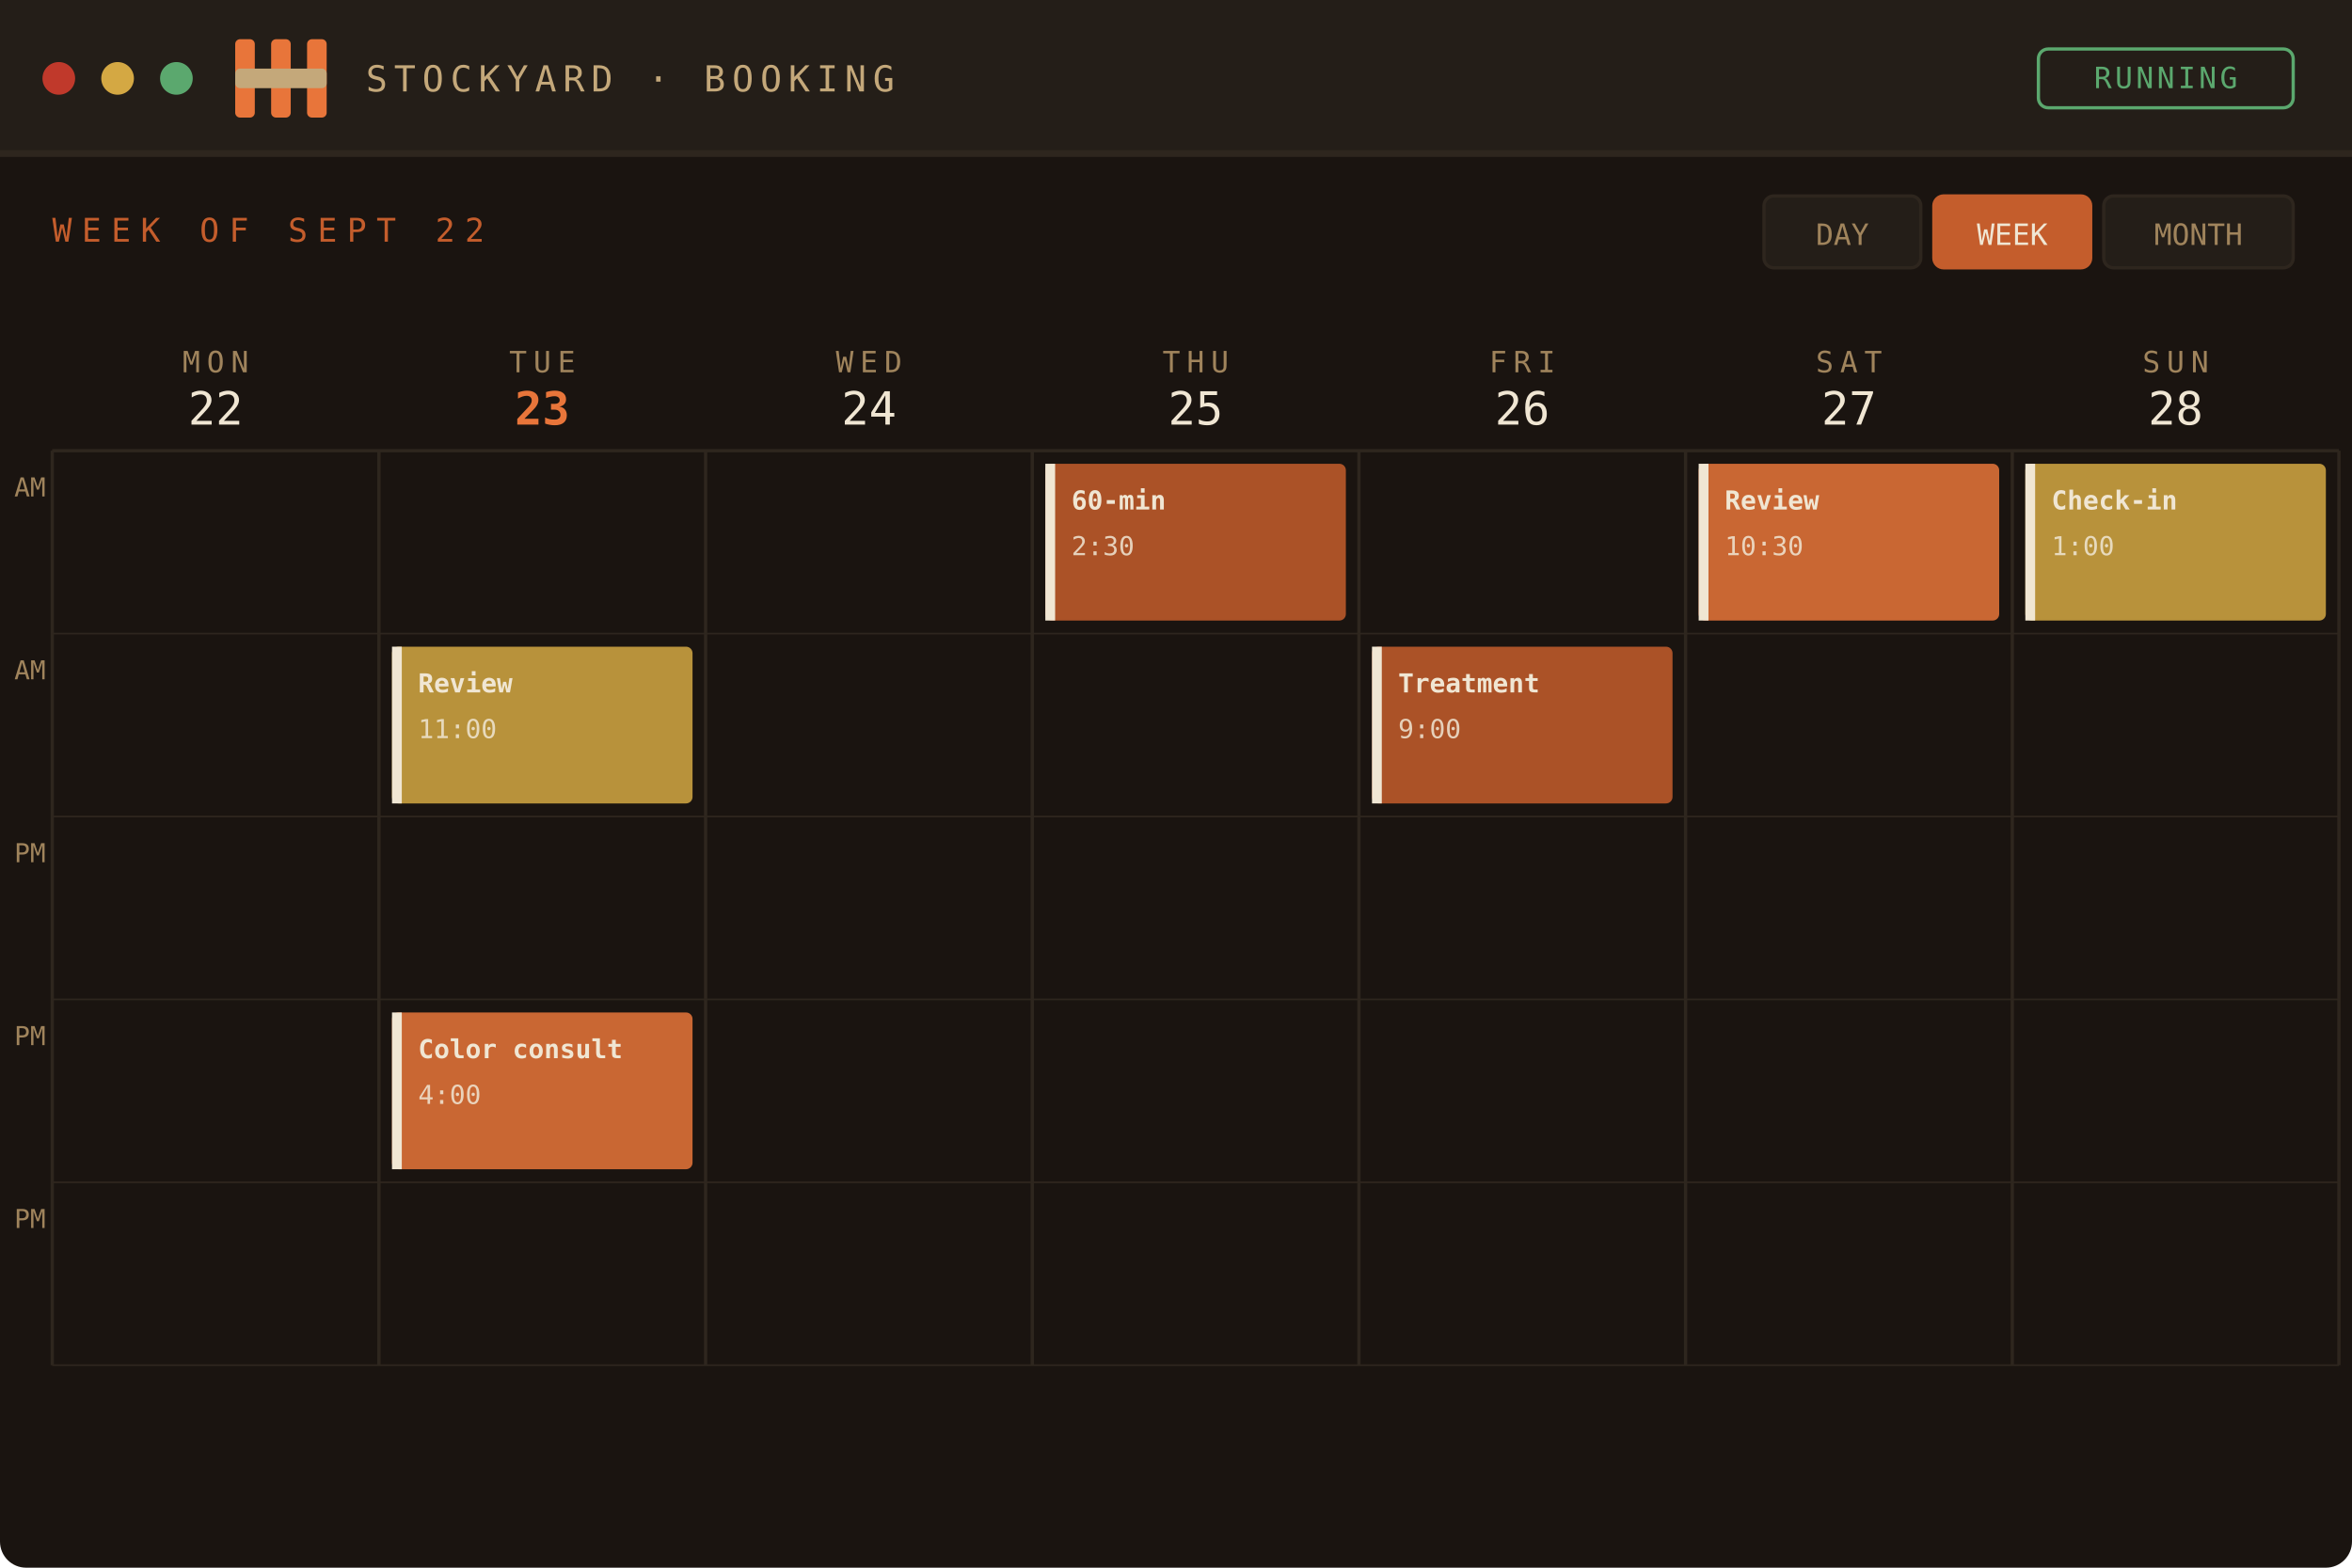
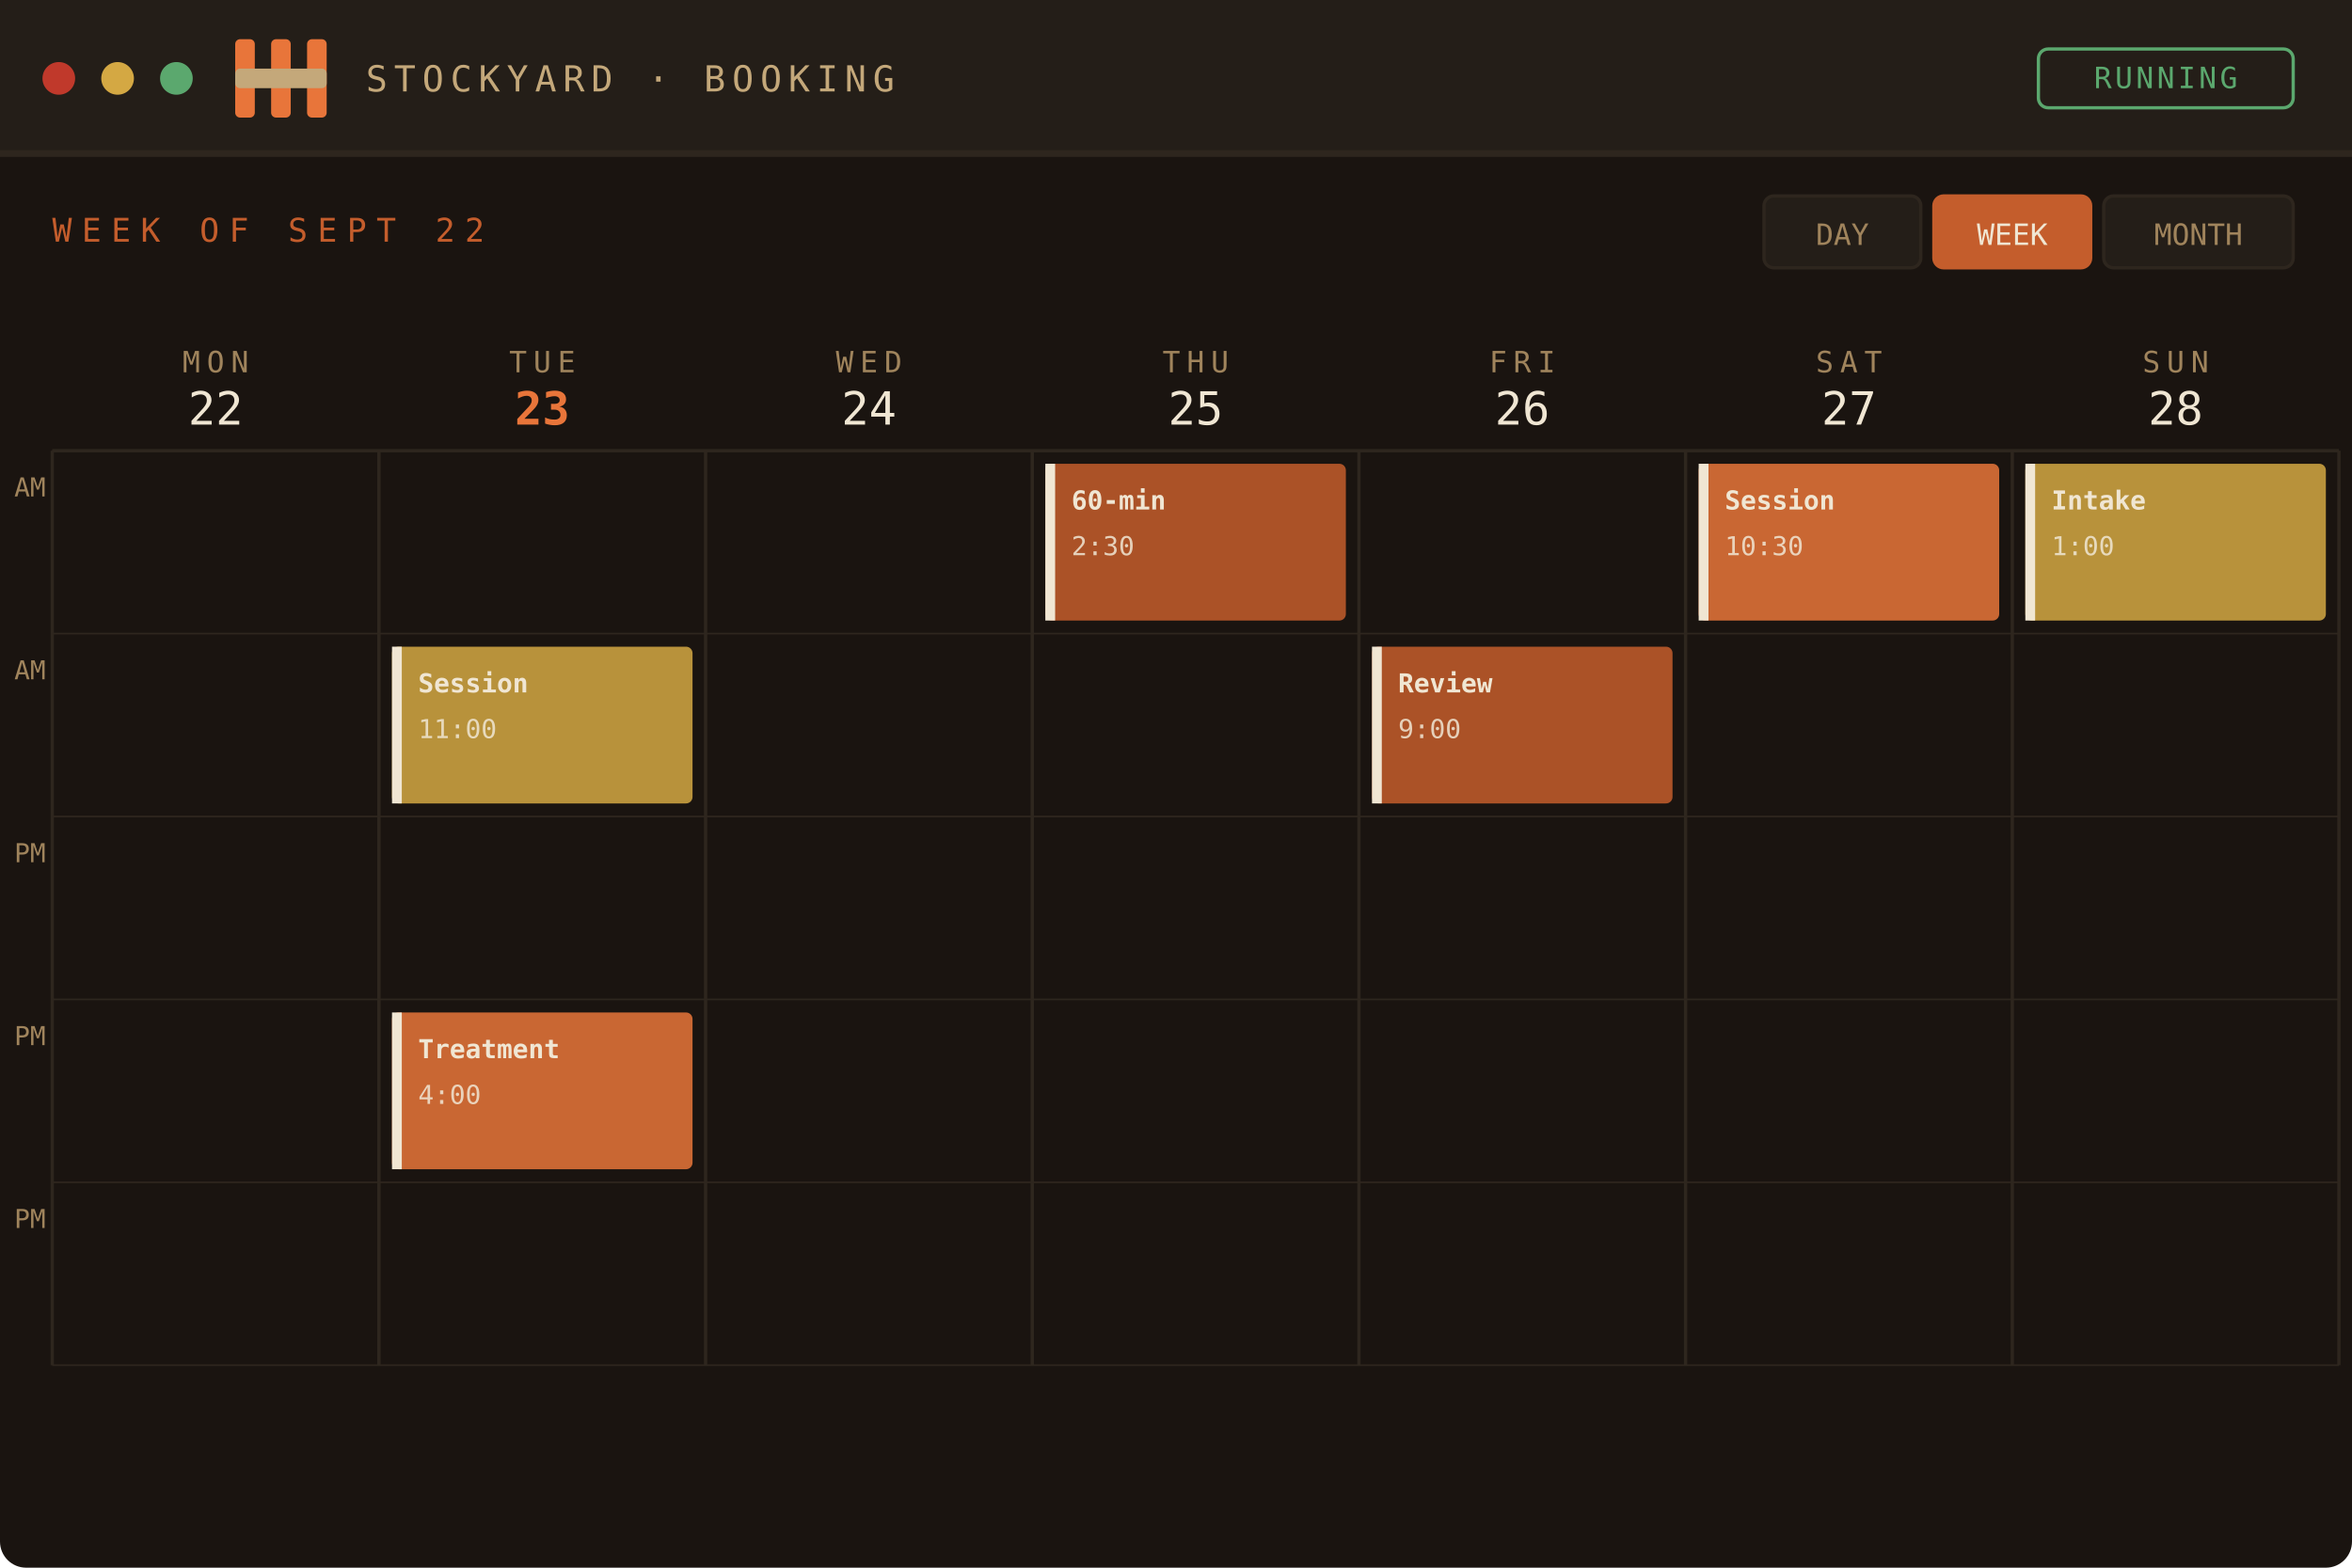
<svg xmlns="http://www.w3.org/2000/svg" width="720" height="480" viewBox="0 0 720 480" role="img" aria-label="Booking dashboard mockup">
  <rect width="720" height="480" rx="8" fill="#1a1410" />
  <rect width="720" height="48" fill="#241e18" />
  <rect y="46" width="720" height="2" fill="#2e261e" />
  <circle cx="18" cy="24" r="5" fill="#c0392b" />
  <circle cx="36" cy="24" r="5" fill="#d4a843" />
  <circle cx="54" cy="24" r="5" fill="#5ba86e" />
  <rect x="72" y="12" width="6" height="24" rx="1.5" fill="#e8753a" />
  <rect x="83" y="12" width="6" height="24" rx="1.5" fill="#e8753a" />
  <rect x="94" y="12" width="6" height="24" rx="1.5" fill="#e8753a" />
  <rect x="72" y="21" width="28" height="6" rx="1.5" fill="#c4a87a" />
  <text x="112" y="28" fill="#c4a87a" font-size="11" font-family="JetBrains Mono,monospace" letter-spacing="2">STOCKYARD · BOOKING</text>
  <rect x="624" y="15" width="78" height="18" rx="3" fill="none" stroke="#5ba86e" stroke-width="1" />
  <text x="663" y="27" text-anchor="middle" fill="#5ba86e" font-size="9" font-family="JetBrains Mono,monospace" letter-spacing="1">RUNNING</text>
  <text x="16" y="74" fill="#c45d2c" font-size="10" font-family="JetBrains Mono,monospace" letter-spacing="3">WEEK OF SEPT 22</text>
  <rect x="540" y="60" width="48" height="22" rx="3" fill="#241e18" stroke="#2e261e" />
  <text x="564" y="75" text-anchor="middle" fill="#a0845c" font-size="9" font-family="JetBrains Mono,monospace">DAY</text>
  <rect x="592" y="60" width="48" height="22" rx="3" fill="#c45d2c" stroke="#c45d2c" />
  <text x="616" y="75" text-anchor="middle" fill="#f0e6d3" font-size="9" font-family="JetBrains Mono,monospace">WEEK</text>
  <rect x="644" y="60" width="58" height="22" rx="3" fill="#241e18" stroke="#2e261e" />
  <text x="673" y="75" text-anchor="middle" fill="#a0845c" font-size="9" font-family="JetBrains Mono,monospace">MONTH</text>
  <text x="66.0" y="114" text-anchor="middle" fill="#a0845c" font-size="9" font-family="JetBrains Mono,monospace" letter-spacing="2">MON</text>
  <text x="66.0" y="130" text-anchor="middle" fill="#f0e6d3" font-size="14" font-family="JetBrains Mono,monospace" font-weight="normal">22</text>
  <text x="166.0" y="114" text-anchor="middle" fill="#a0845c" font-size="9" font-family="JetBrains Mono,monospace" letter-spacing="2">TUE</text>
  <text x="166.0" y="130" text-anchor="middle" fill="#e8753a" font-size="14" font-family="JetBrains Mono,monospace" font-weight="bold">23</text>
  <text x="266.0" y="114" text-anchor="middle" fill="#a0845c" font-size="9" font-family="JetBrains Mono,monospace" letter-spacing="2">WED</text>
  <text x="266.0" y="130" text-anchor="middle" fill="#f0e6d3" font-size="14" font-family="JetBrains Mono,monospace" font-weight="normal">24</text>
  <text x="366.0" y="114" text-anchor="middle" fill="#a0845c" font-size="9" font-family="JetBrains Mono,monospace" letter-spacing="2">THU</text>
  <text x="366.0" y="130" text-anchor="middle" fill="#f0e6d3" font-size="14" font-family="JetBrains Mono,monospace" font-weight="normal">25</text>
  <text x="466.0" y="114" text-anchor="middle" fill="#a0845c" font-size="9" font-family="JetBrains Mono,monospace" letter-spacing="2">FRI</text>
  <text x="466.0" y="130" text-anchor="middle" fill="#f0e6d3" font-size="14" font-family="JetBrains Mono,monospace" font-weight="normal">26</text>
  <text x="566.0" y="114" text-anchor="middle" fill="#a0845c" font-size="9" font-family="JetBrains Mono,monospace" letter-spacing="2">SAT</text>
  <text x="566.0" y="130" text-anchor="middle" fill="#f0e6d3" font-size="14" font-family="JetBrains Mono,monospace" font-weight="normal">27</text>
  <text x="666.0" y="114" text-anchor="middle" fill="#a0845c" font-size="9" font-family="JetBrains Mono,monospace" letter-spacing="2">SUN</text>
  <text x="666.0" y="130" text-anchor="middle" fill="#f0e6d3" font-size="14" font-family="JetBrains Mono,monospace" font-weight="normal">28</text>
  <line x1="16" y1="138" x2="716" y2="138" stroke="#2e261e" stroke-width="1" />
  <line x1="16" y1="138" x2="16" y2="418" stroke="#2e261e" stroke-width="1" />
  <line x1="116" y1="138" x2="116" y2="418" stroke="#2e261e" stroke-width="1" />
  <line x1="216" y1="138" x2="216" y2="418" stroke="#2e261e" stroke-width="1" />
  <line x1="316" y1="138" x2="316" y2="418" stroke="#2e261e" stroke-width="1" />
  <line x1="416" y1="138" x2="416" y2="418" stroke="#2e261e" stroke-width="1" />
  <line x1="516" y1="138" x2="516" y2="418" stroke="#2e261e" stroke-width="1" />
  <line x1="616" y1="138" x2="616" y2="418" stroke="#2e261e" stroke-width="1" />
  <line x1="716" y1="138" x2="716" y2="418" stroke="#2e261e" stroke-width="1" />
  <line x1="16" y1="138" x2="716" y2="138" stroke="#2e261e" stroke-width="0.5" />
  <line x1="16" y1="194" x2="716" y2="194" stroke="#2e261e" stroke-width="0.5" />
  <line x1="16" y1="250" x2="716" y2="250" stroke="#2e261e" stroke-width="0.5" />
  <line x1="16" y1="306" x2="716" y2="306" stroke="#2e261e" stroke-width="0.5" />
  <line x1="16" y1="362" x2="716" y2="362" stroke="#2e261e" stroke-width="0.5" />
  <line x1="16" y1="418" x2="716" y2="418" stroke="#2e261e" stroke-width="0.5" />
  <text x="14" y="152" text-anchor="end" fill="#a0845c" font-size="8" font-family="JetBrains Mono,monospace">9 AM</text>
  <text x="14" y="208" text-anchor="end" fill="#a0845c" font-size="8" font-family="JetBrains Mono,monospace">11 AM</text>
  <text x="14" y="264" text-anchor="end" fill="#a0845c" font-size="8" font-family="JetBrains Mono,monospace">1 PM</text>
  <text x="14" y="320" text-anchor="end" fill="#a0845c" font-size="8" font-family="JetBrains Mono,monospace">3 PM</text>
  <text x="14" y="376" text-anchor="end" fill="#a0845c" font-size="8" font-family="JetBrains Mono,monospace">5 PM</text>
  <rect x="420" y="198" width="92" height="48" rx="2" fill="#c45d2c" opacity="0.85" />
  <rect x="420" y="198" width="3" height="48" fill="#f0e6d3" />
-   <text x="428" y="212" fill="#f0e6d3" font-size="8" font-family="JetBrains Mono,monospace" font-weight="bold">Treatment</text>
+   <text x="428" y="212" fill="#f0e6d3" font-size="8" font-family="JetBrains Mono,monospace" font-weight="bold">Review</text>
  <text x="428" y="226" fill="#f0e6d3" font-size="8" font-family="JetBrains Mono,monospace" opacity="0.85">9:00</text>
  <rect x="520" y="142" width="92" height="48" rx="2" fill="#e8753a" opacity="0.85" />
  <rect x="520" y="142" width="3" height="48" fill="#f0e6d3" />
-   <text x="528" y="156" fill="#f0e6d3" font-size="8" font-family="JetBrains Mono,monospace" font-weight="bold">Review</text>
+   <text x="528" y="156" fill="#f0e6d3" font-size="8" font-family="JetBrains Mono,monospace" font-weight="bold">Session</text>
  <text x="528" y="170" fill="#f0e6d3" font-size="8" font-family="JetBrains Mono,monospace" opacity="0.85">10:30</text>
  <rect x="620" y="142" width="92" height="48" rx="2" fill="#d4a843" opacity="0.85" />
  <rect x="620" y="142" width="3" height="48" fill="#f0e6d3" />
-   <text x="628" y="156" fill="#f0e6d3" font-size="8" font-family="JetBrains Mono,monospace" font-weight="bold">Check-in</text>
+   <text x="628" y="156" fill="#f0e6d3" font-size="8" font-family="JetBrains Mono,monospace" font-weight="bold">Intake</text>
  <text x="628" y="170" fill="#f0e6d3" font-size="8" font-family="JetBrains Mono,monospace" opacity="0.85">1:00</text>
  <rect x="320" y="142" width="92" height="48" rx="2" fill="#c45d2c" opacity="0.85" />
  <rect x="320" y="142" width="3" height="48" fill="#f0e6d3" />
  <text x="328" y="156" fill="#f0e6d3" font-size="8" font-family="JetBrains Mono,monospace" font-weight="bold">60-min</text>
  <text x="328" y="170" fill="#f0e6d3" font-size="8" font-family="JetBrains Mono,monospace" opacity="0.85">2:30</text>
  <rect x="120" y="310" width="92" height="48" rx="2" fill="#e8753a" opacity="0.85" />
  <rect x="120" y="310" width="3" height="48" fill="#f0e6d3" />
-   <text x="128" y="324" fill="#f0e6d3" font-size="8" font-family="JetBrains Mono,monospace" font-weight="bold">Color consult</text>
+   <text x="128" y="324" fill="#f0e6d3" font-size="8" font-family="JetBrains Mono,monospace" font-weight="bold">Treatment</text>
  <text x="128" y="338" fill="#f0e6d3" font-size="8" font-family="JetBrains Mono,monospace" opacity="0.85">4:00</text>
  <rect x="120" y="198" width="92" height="48" rx="2" fill="#d4a843" opacity="0.85" />
  <rect x="120" y="198" width="3" height="48" fill="#f0e6d3" />
-   <text x="128" y="212" fill="#f0e6d3" font-size="8" font-family="JetBrains Mono,monospace" font-weight="bold">Review</text>
+   <text x="128" y="212" fill="#f0e6d3" font-size="8" font-family="JetBrains Mono,monospace" font-weight="bold">Session</text>
  <text x="128" y="226" fill="#f0e6d3" font-size="8" font-family="JetBrains Mono,monospace" opacity="0.85">11:00</text>
</svg>
